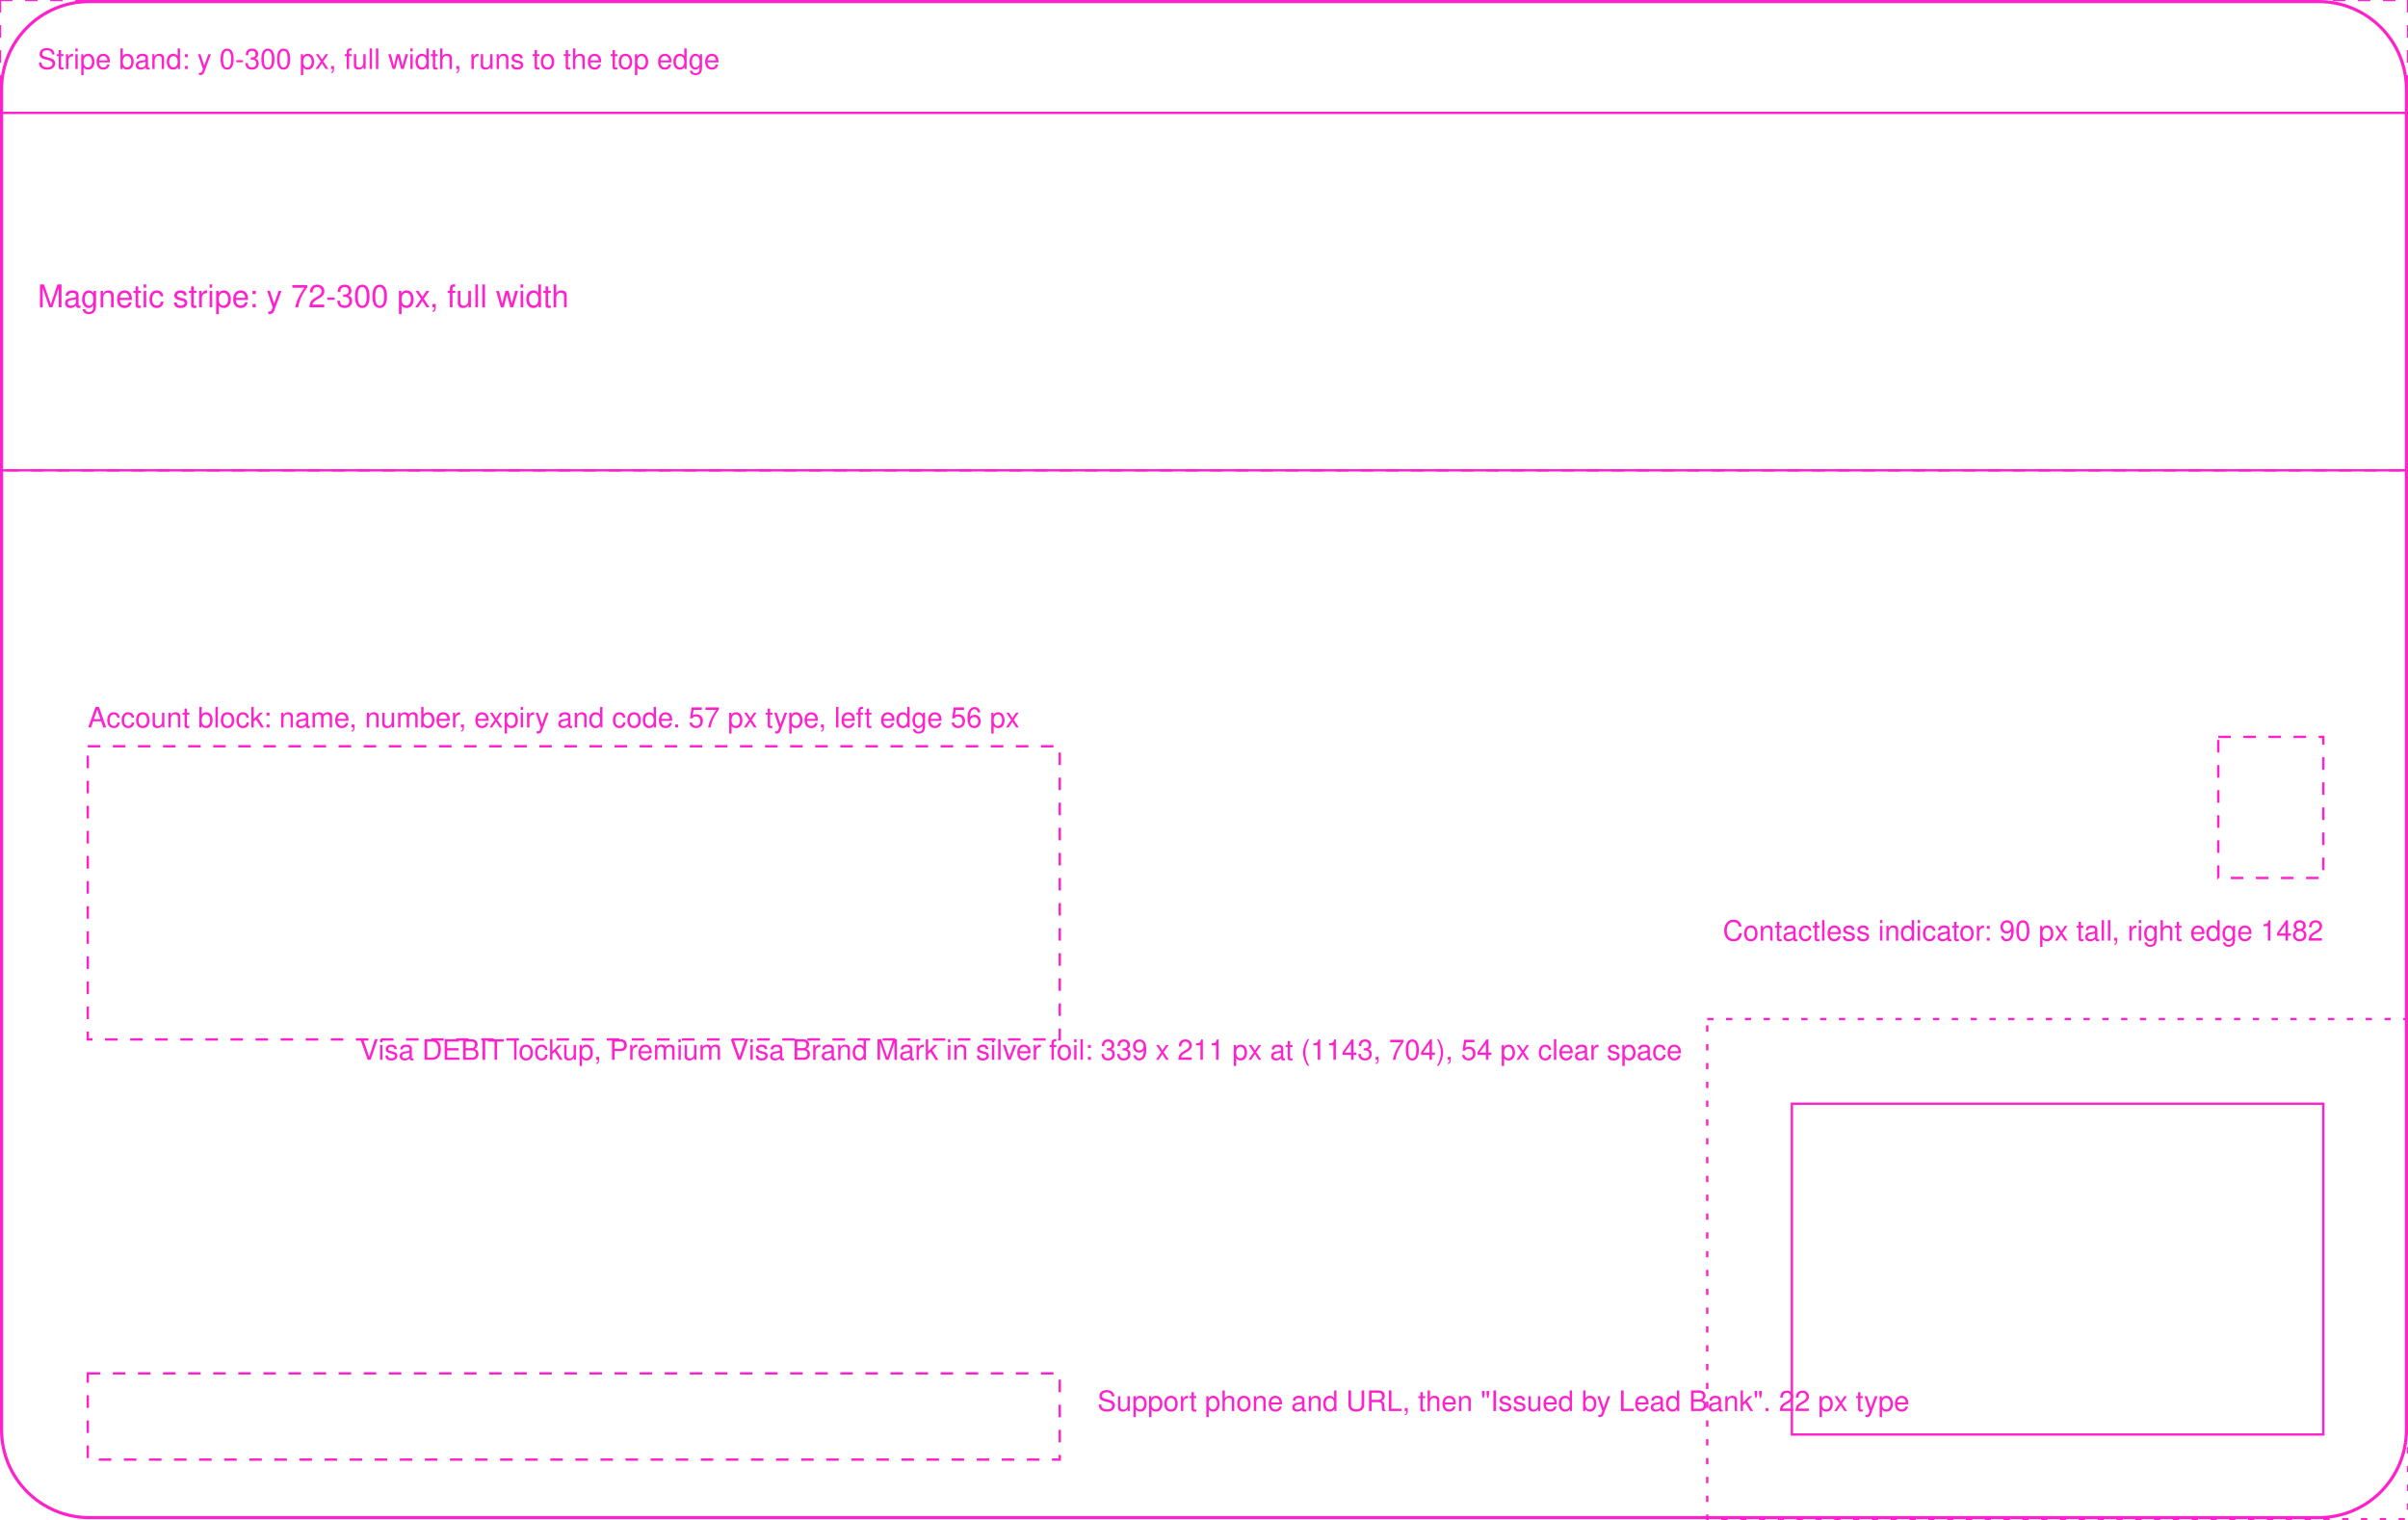
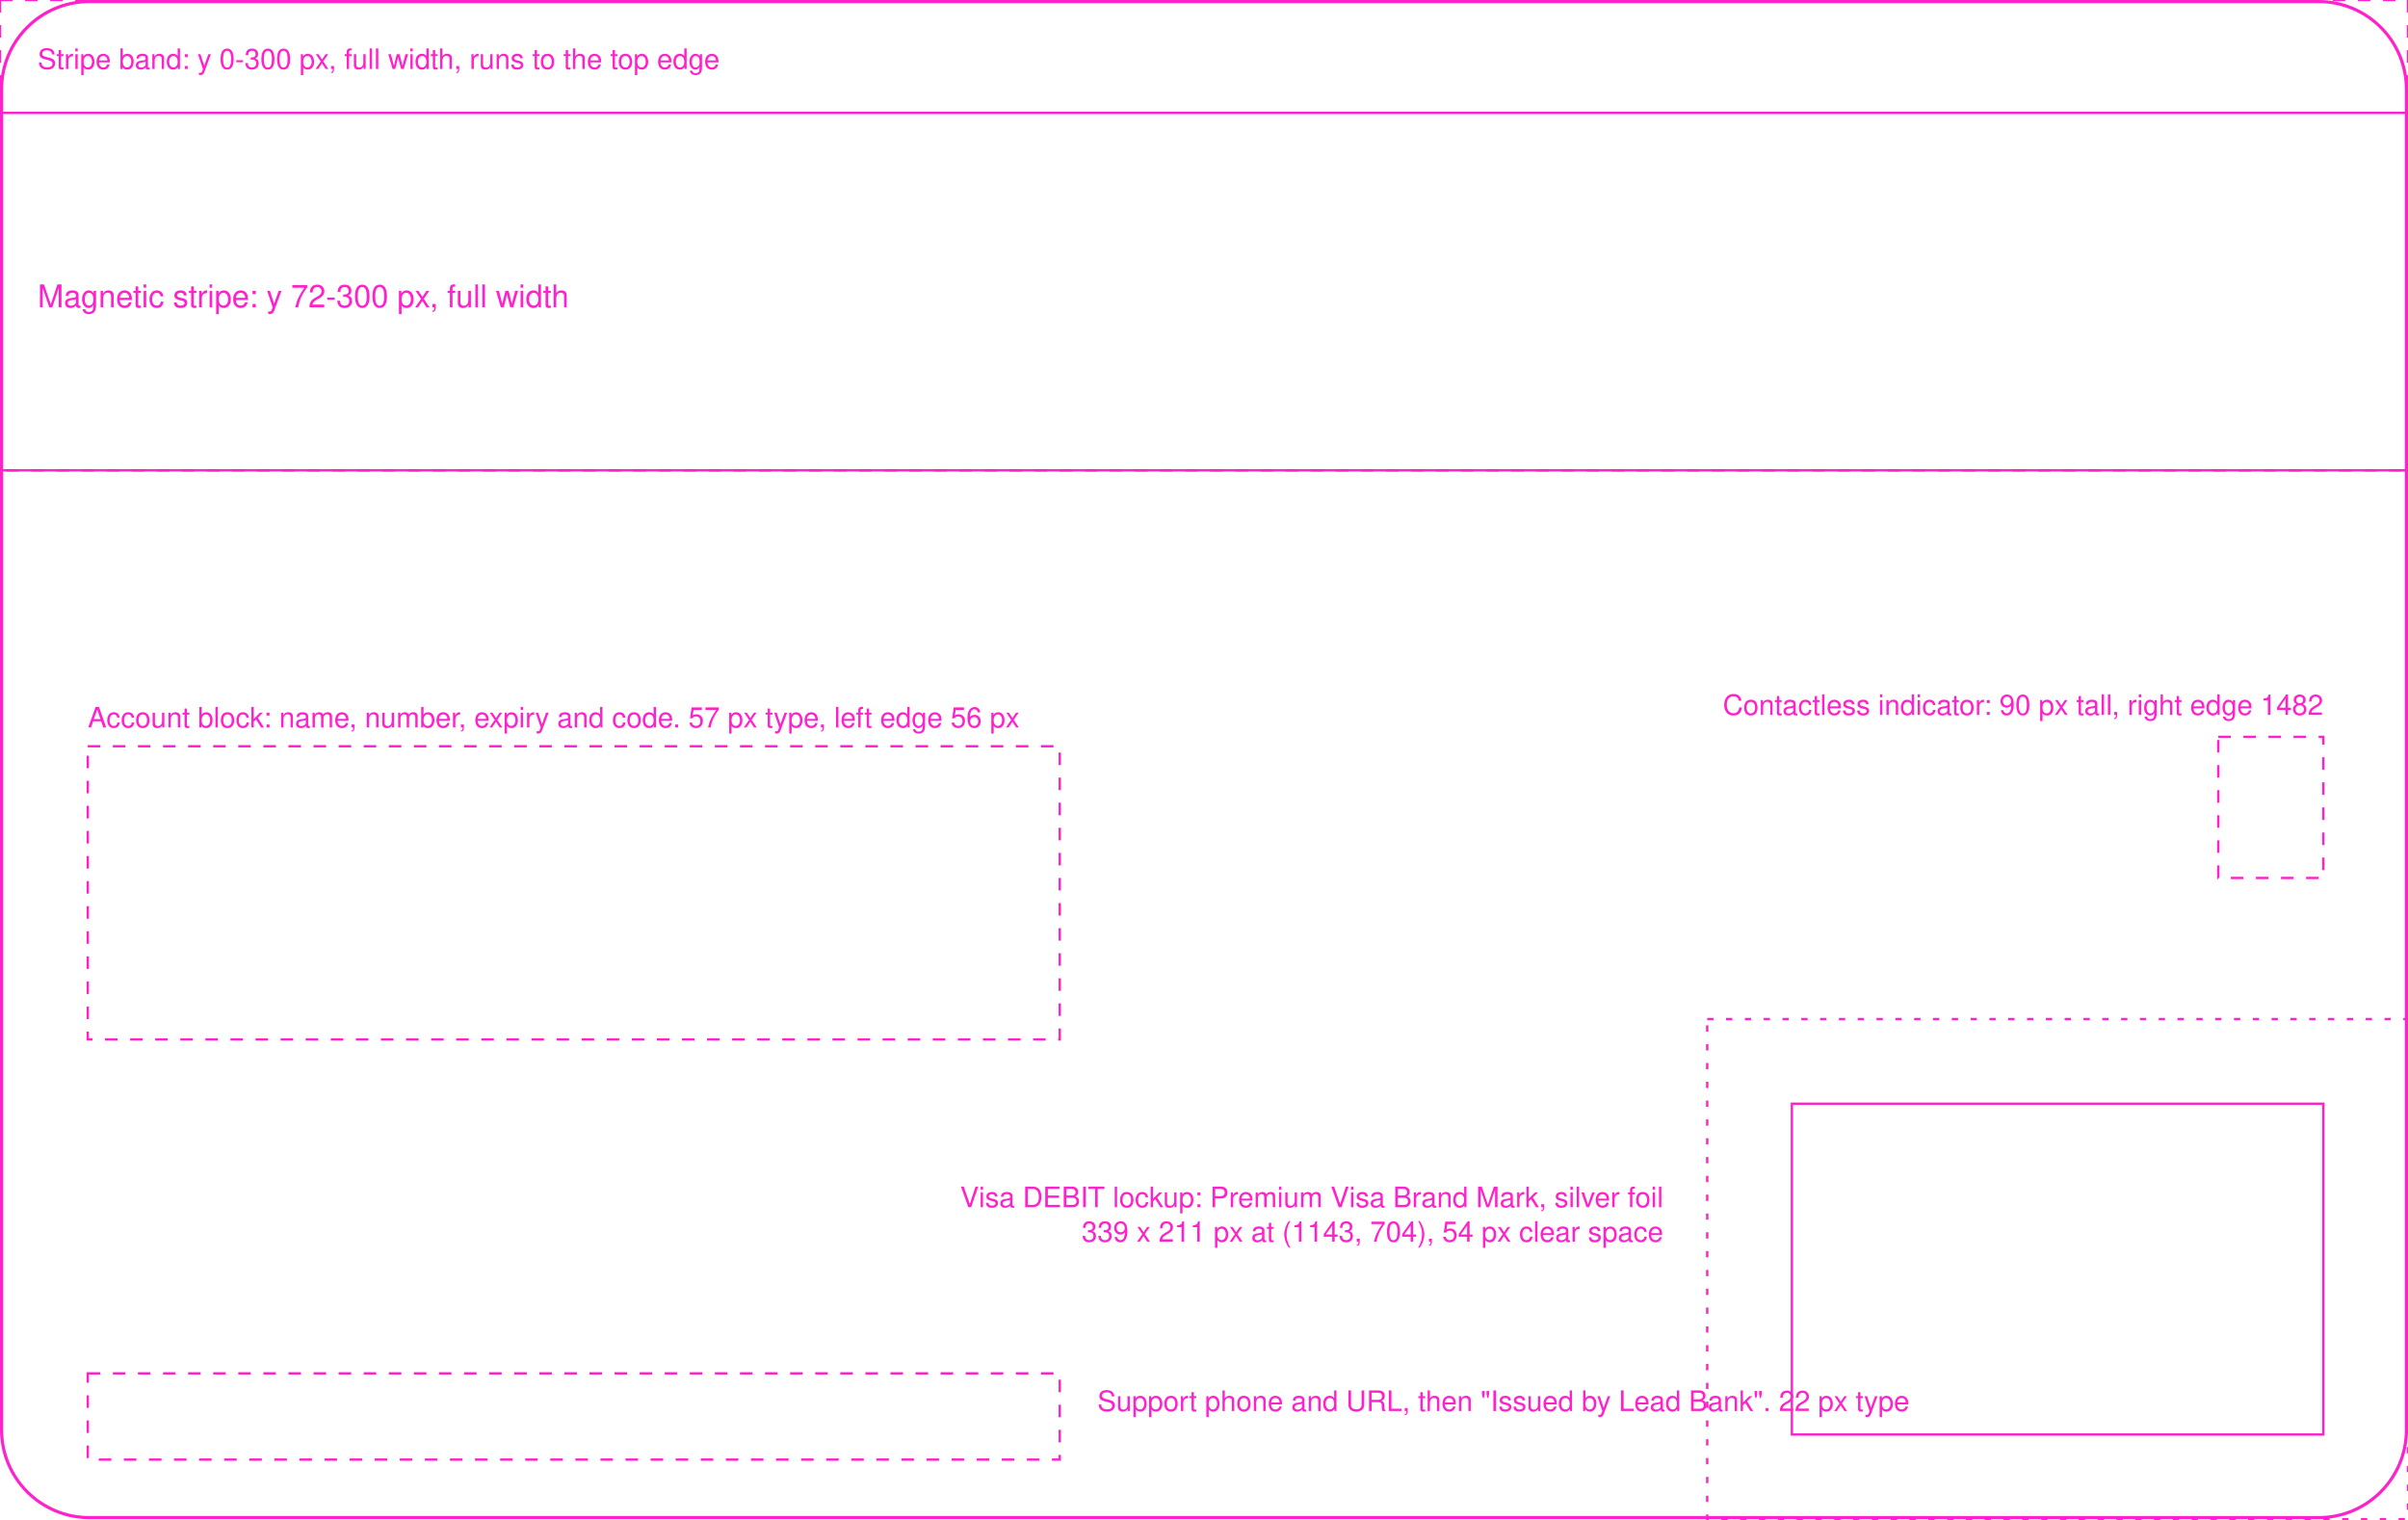
<svg xmlns="http://www.w3.org/2000/svg" width="1536" height="969" viewBox="0 0 1536 969" fill="none" font-family="Helvetica, Arial, sans-serif">
  <g id="card-outline" stroke="#FF21CC" stroke-width="2">
    <rect x="1" y="1" width="1534" height="967" rx="56" />
  </g>
  <g id="stripe-band" stroke="#FF21CC" stroke-width="1.5" stroke-dasharray="8 8">
    <rect x="0" y="0" width="1536" height="300" />
    <text x="24" y="44" font-size="18" fill="#FF21CC" stroke="none">Stripe band: y 0-300 px, full width, runs to the top edge</text>
  </g>
  <g id="magnetic-stripe" stroke="#FF21CC" stroke-width="1.5">
    <rect x="0" y="72" width="1536" height="228" />
    <text x="24" y="196" font-size="20" fill="#FF21CC" stroke="none">Magnetic stripe: y 72-300 px, full width</text>
  </g>
  <g id="account-block" stroke="#FF21CC" stroke-width="1.5" stroke-dasharray="8 8">
    <rect x="56" y="476" width="620" height="187" />
    <text x="56" y="464" font-size="18" fill="#FF21CC" stroke="none">Account block: name, number, expiry and code. 57 px type, left edge 56 px</text>
  </g>
  <g id="contactless-indicator" stroke="#FF21CC" stroke-width="1.5" stroke-dasharray="8 8">
    <rect x="1415" y="470" width="67" height="90" />
-     <text x="1482" y="600" font-size="18" fill="#FF21CC" stroke="none" text-anchor="end">Contactless indicator: 90 px tall, right edge 1482</text>
+     <text x="1482" y="456" font-size="18" fill="#FF21CC" stroke="none" text-anchor="end">Contactless indicator: 90 px tall, right edge 1482</text>
  </g>
  <g id="visa-debit-lockup" stroke="#FF21CC" stroke-width="1.5">
    <rect x="1089" y="650" width="447" height="319" stroke-dasharray="4 8" />
    <rect x="1143" y="704" width="339" height="211" />
-     <text x="1073" y="676" font-size="18" fill="#FF21CC" stroke="none" text-anchor="end">Visa DEBIT lockup, Premium Visa Brand Mark in silver foil: 339 x 211 px at (1143, 704), 54 px clear space</text>
+     <text x="1061" y="770" font-size="18" fill="#FF21CC" stroke="none" text-anchor="end">Visa DEBIT lockup: Premium Visa Brand Mark, silver foil</text>
+     <text x="1061" y="792" font-size="18" fill="#FF21CC" stroke="none" text-anchor="end">339 x 211 px at (1143, 704), 54 px clear space</text>
  </g>
  <g id="service-and-issuer" stroke="#FF21CC" stroke-width="1.5" stroke-dasharray="8 8">
    <rect x="56" y="876" width="620" height="55" />
    <text x="700" y="900" font-size="18" fill="#FF21CC" stroke="none">Support phone and URL, then "Issued by Lead Bank". 22 px type</text>
  </g>
</svg>
